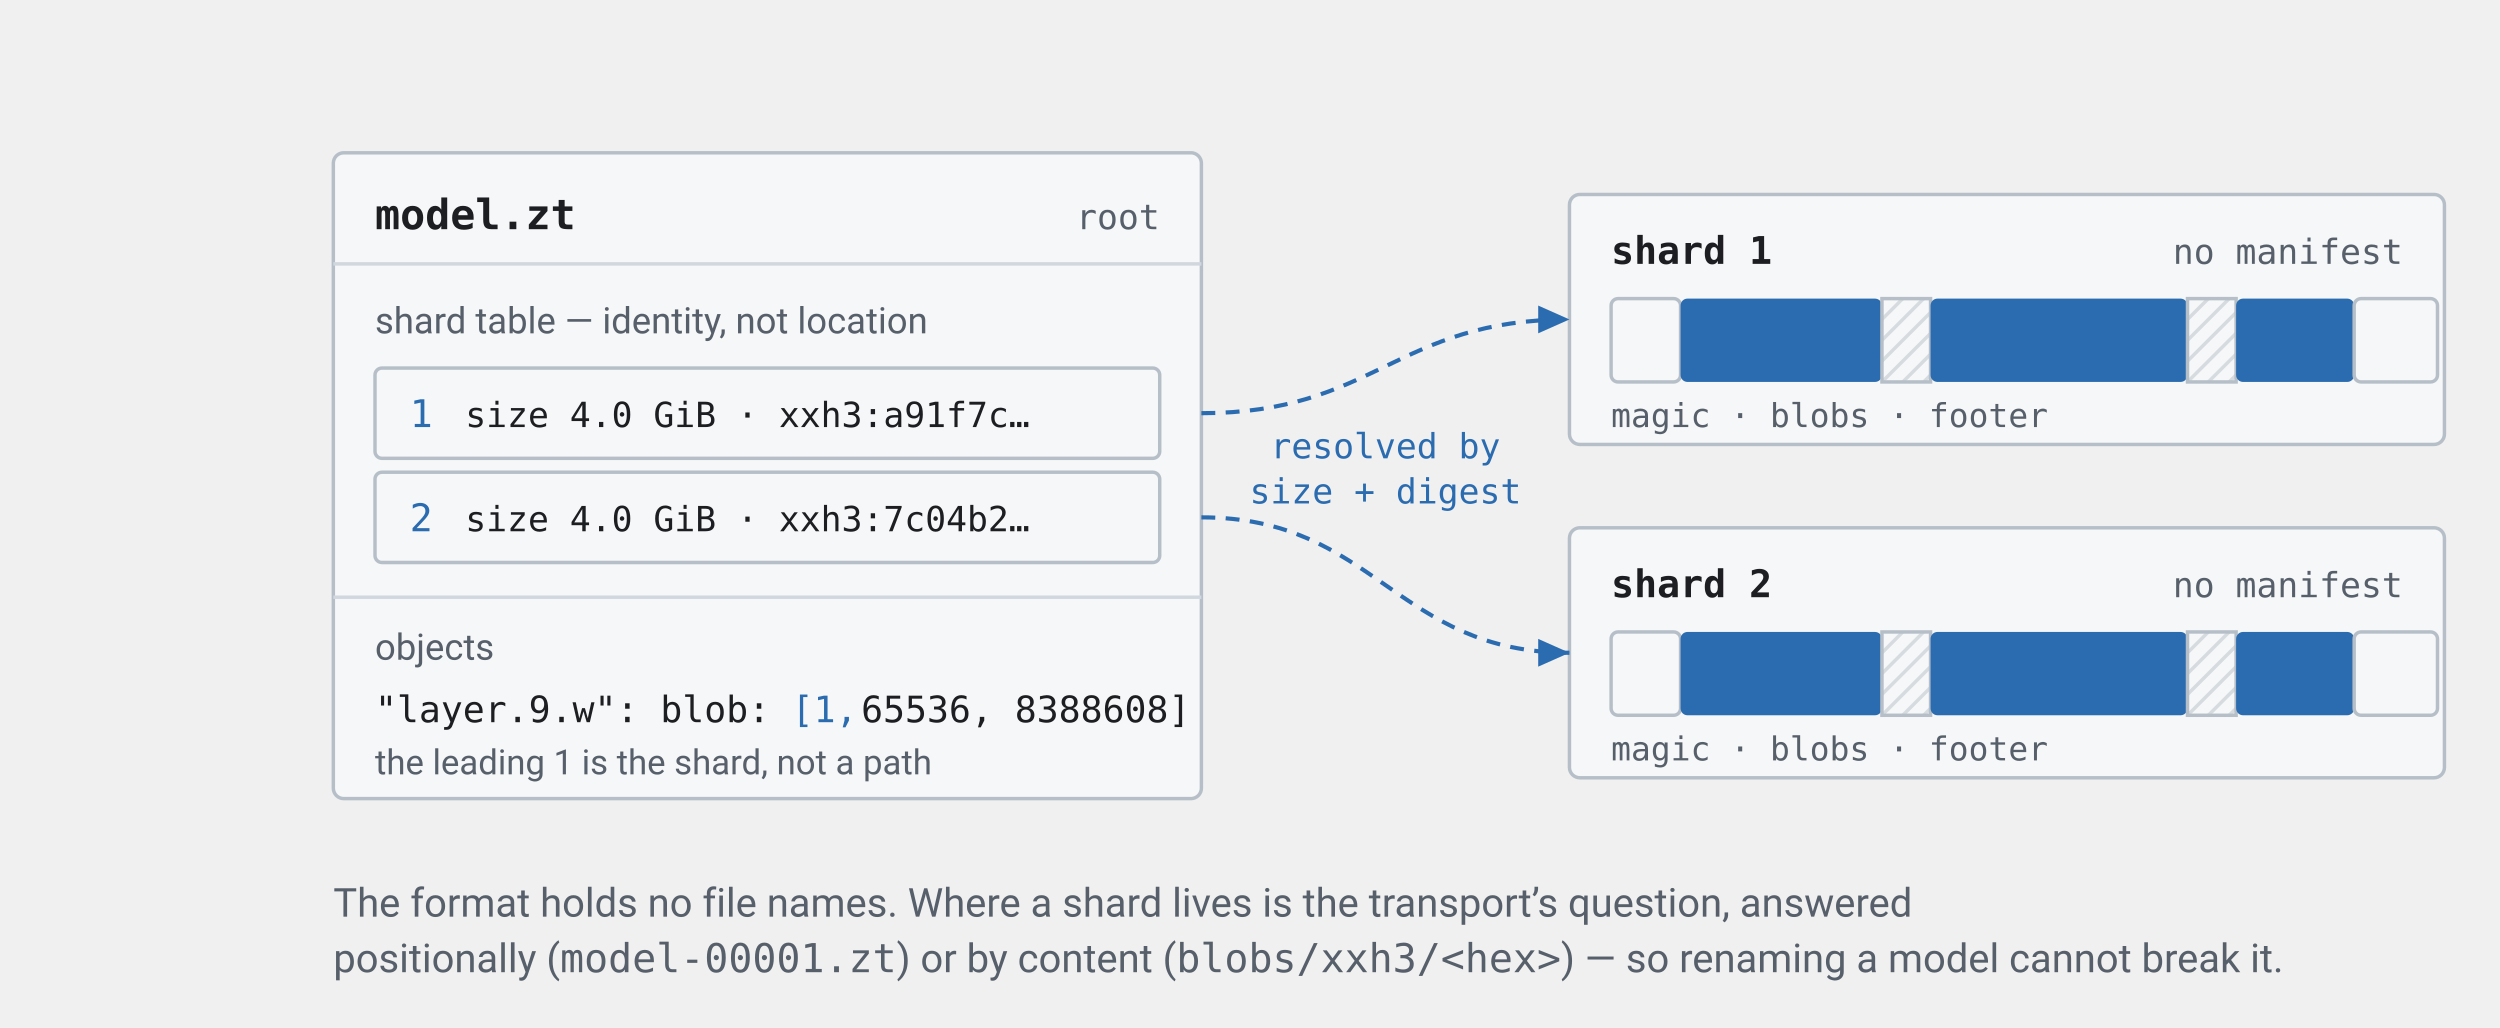
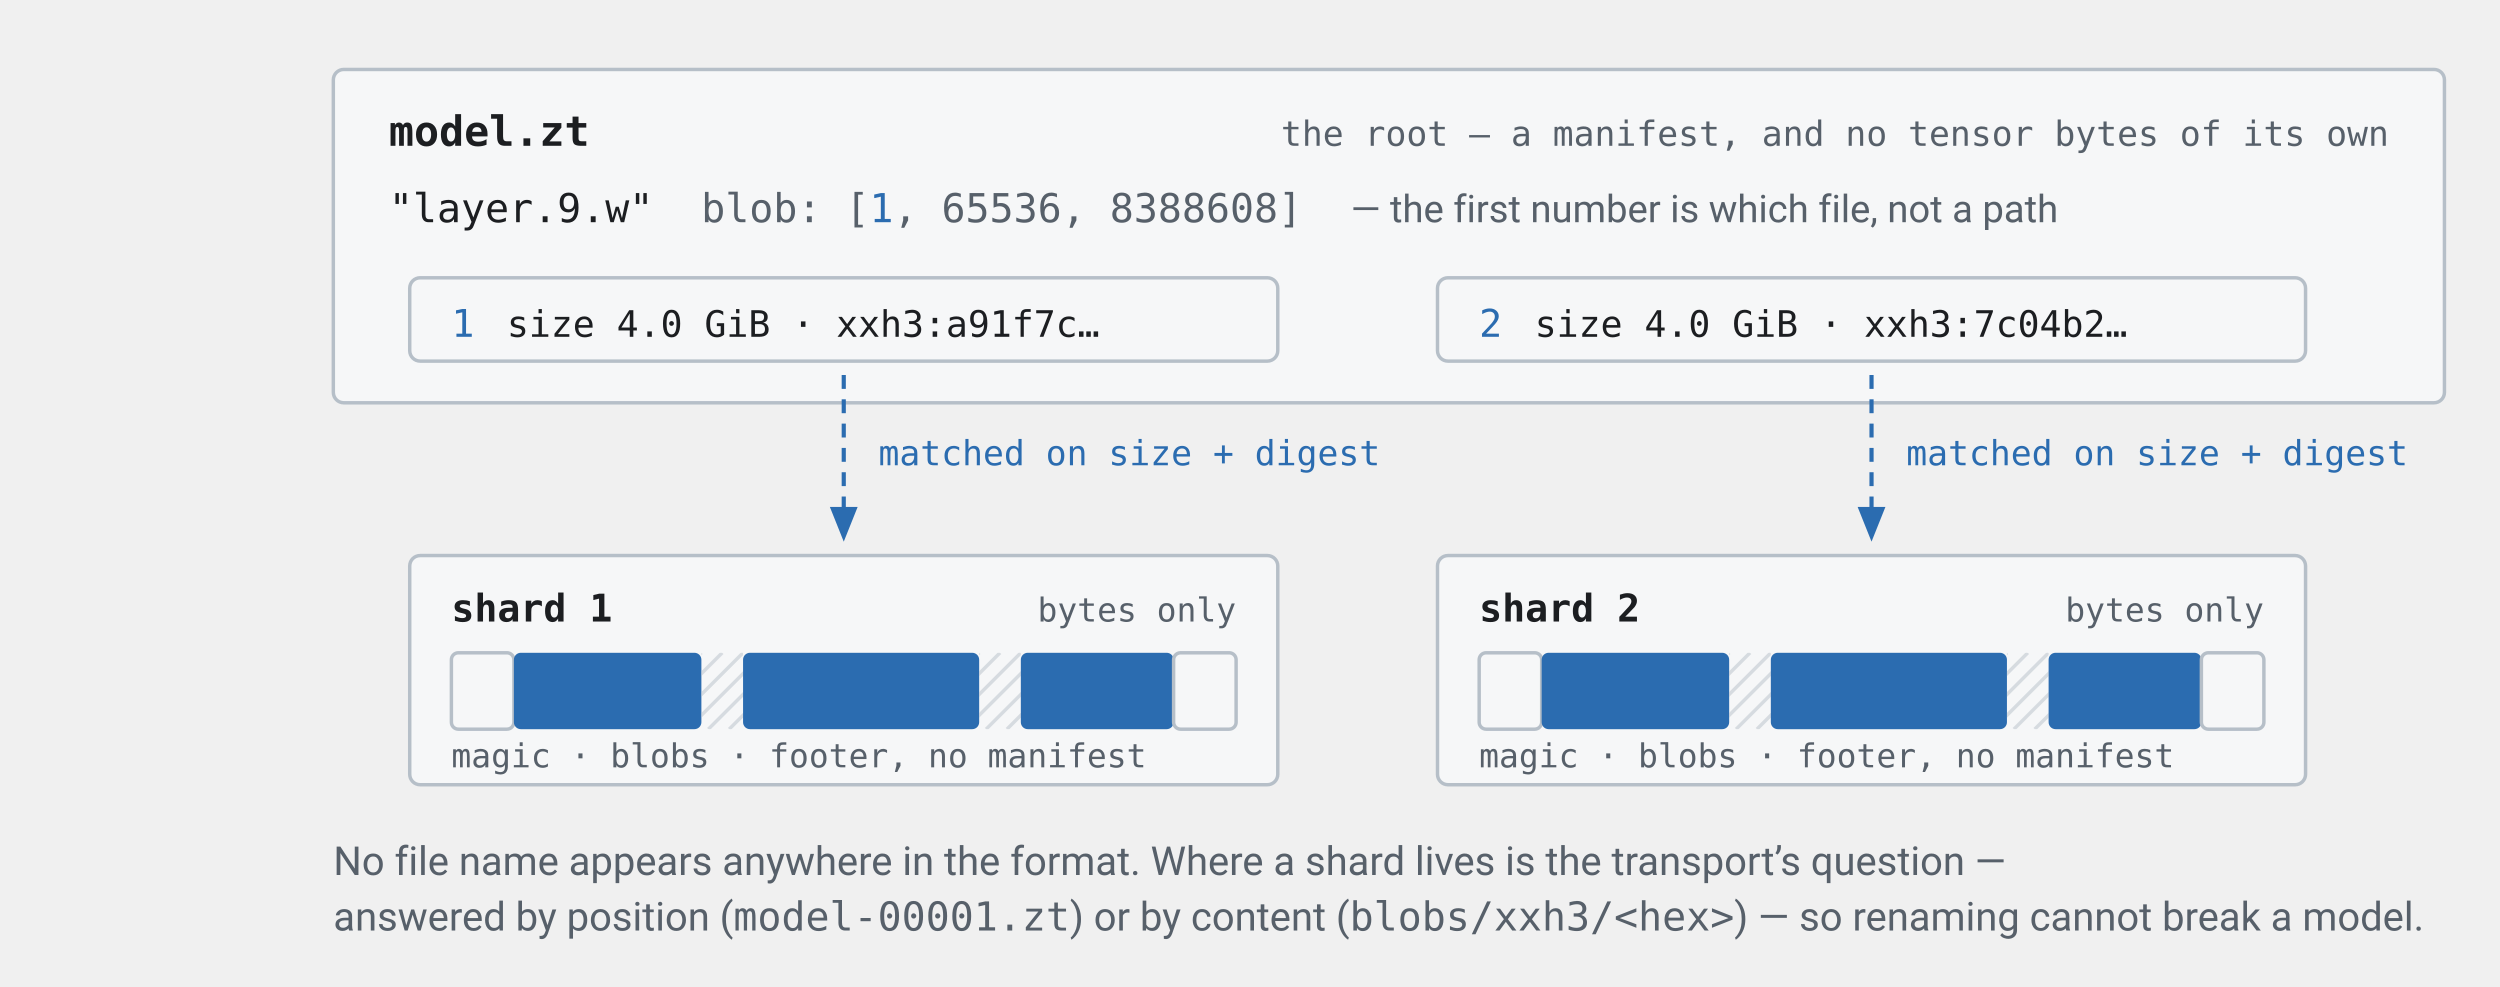
- <svg xmlns="http://www.w3.org/2000/svg" viewBox="0 0 720 296" width="720" height="296" role="img" aria-label="A root .zt file whose shard table lists each shard by size and digest rather than by name, and whose blob references begin with a shard index. The shards themselves are containers with no manifest.">
+ <svg xmlns="http://www.w3.org/2000/svg" viewBox="0 0 720 284" width="720" height="284" role="img" aria-label="A root .zt file whose shard table lists each shard by size and digest rather than by name. Each table row points down to the shard file it matches. The shards hold bytes and no manifest.">
  <style>
    text { font-family: system-ui, -apple-system, "Segoe UI", Roboto, sans-serif; }
    .mono { font-family: ui-monospace, SFMono-Regular, Menlo, Consolas, monospace; }
    .fg { fill: #1c1e21; }
    .dim { fill: #57606a; }
    .rule { stroke: #d0d7de; }
    .edge { stroke: #b6bfc8; }
    .fill-alt { fill: #f6f7f8; }
    .accent { fill: #2b6cb0; }
    .accent-s { stroke: #2b6cb0; }
    .on-accent { fill: #ffffff; }
    .pad { stroke: #b6bfc8; }
    @media (prefers-color-scheme: dark) {
      .fg { fill: #e3e3e3; }
      .dim { fill: #a8a8a8; }
      .rule { stroke: #3a3b3f; }
      .edge { stroke: #4d4e53; }
      .fill-alt { fill: #242526; }
      .accent { fill: #78a9e0; }
      .accent-s { stroke: #78a9e0; }
      .on-accent { fill: #1b1b1d; }
      .pad { stroke: #4d4e53; }
    }
  </style>
-   <rect x="96" y="44" width="250" height="186" rx="3" class="fill-alt edge" stroke-width="1" />
-   <text class="mono fg" x="108" y="66" font-size="12" font-weight="600">model.zt</text>
-   <text class="mono dim" x="334" y="66" font-size="10" text-anchor="end">root</text>
-   <line class="rule" x1="96" y1="76" x2="346" y2="76" />
-   <text class="dim" x="108" y="96" font-size="10.5">shard table — identity, not location</text>
-   <rect x="108" y="106" width="226" height="26" rx="2" fill="none" class="edge" stroke-width="1" />
-   <text class="mono accent" x="118" y="123" font-size="11">1</text>
-   <text class="mono fg" x="134" y="123" font-size="10">size 4.0 GiB · xxh3:a91f7c…</text>
-   <rect x="108" y="136" width="226" height="26" rx="2" fill="none" class="edge" stroke-width="1" />
-   <text class="mono accent" x="118" y="153" font-size="11">2</text>
-   <text class="mono fg" x="134" y="153" font-size="10">size 4.0 GiB · xxh3:7c04b2…</text>
-   <line class="rule" x1="96" y1="172" x2="346" y2="172" />
-   <text class="dim" x="108" y="190" font-size="10.5">objects</text>
-   <text class="mono fg" x="108" y="208" font-size="10.5" xml:space="preserve">"layer.9.w": blob:</text>
-   <text class="mono accent" x="228" y="208" font-size="10.5">[1,</text>
-   <text class="mono fg" x="248" y="208" font-size="10.5">65536, 8388608]</text>
-   <text class="dim" x="108" y="223" font-size="10">the leading 1 is the shard, not a path</text>
-   <rect x="452" y="56" width="252" height="72" rx="3" class="fill-alt edge" stroke-width="1" />
-   <text class="mono fg" x="464" y="76" font-size="11" font-weight="600">shard 1</text>
-   <text class="mono dim" x="692" y="76" font-size="10" text-anchor="end">no manifest</text>
-   <rect x="464" y="86" width="20" height="24" rx="2" fill="none" class="edge" stroke-width="1" />
-   <rect class="accent" x="484" y="86" width="58" height="24" rx="2" />
-   <clipPath id="s0542">
-     <rect x="542" y="86" width="14" height="24" />
+   <rect x="96" y="20" width="608" height="96" rx="3" class="fill-alt edge" stroke-width="1" />
+   <text class="mono fg" x="112" y="42" font-size="12" font-weight="600">model.zt</text>
+   <text class="mono dim" x="688" y="42" font-size="10" text-anchor="end">the root — a manifest, and no tensor bytes of its own</text>
+   <text class="mono fg" x="112.0" y="64" font-size="11.5" xml:space="preserve">"layer.9.w"</text>
+   <text class="mono dim" x="188.1" y="64" font-size="11.5" xml:space="preserve">  blob: [</text>
+   <text class="mono accent" x="250.4" y="64" font-size="11.5" xml:space="preserve">1</text>
+   <text class="mono dim" x="257.3" y="64" font-size="11.5" xml:space="preserve">, 65536, 8388608]</text>
+   <text class="dim" x="389.0" y="64" font-size="11">— the first number is which file, not a path</text>
+   <rect x="118" y="80" width="250" height="24" rx="3" fill="none" class="edge" stroke-width="1" />
+   <text class="mono accent" x="130" y="97" font-size="11">1</text>
+   <text class="mono fg" x="146" y="97" font-size="10.5">size 4.0 GiB · xxh3:a91f7c…</text>
+   <rect x="414" y="80" width="250" height="24" rx="3" fill="none" class="edge" stroke-width="1" />
+   <text class="mono accent" x="426" y="97" font-size="11">2</text>
+   <text class="mono fg" x="442" y="97" font-size="10.5">size 4.0 GiB · xxh3:7c04b2…</text>
+   <text class="dim" x="112" y="104" font-size="0"> </text>
+   <line class="accent-s" x1="243.0" y1="108" x2="243.0" y2="152" stroke-width="1.2" stroke-dasharray="4 3" />
+   <path d="M 239.0 146 L 243.0 156 L 247.0 146 Z" class="accent" />
+   <text class="mono accent" x="253.0" y="134" font-size="10">matched on size + digest</text>
+   <line class="accent-s" x1="539.0" y1="108" x2="539.0" y2="152" stroke-width="1.2" stroke-dasharray="4 3" />
+   <path d="M 535.0 146 L 539.0 156 L 543.0 146 Z" class="accent" />
+   <text class="mono accent" x="549.0" y="134" font-size="10">matched on size + digest</text>
+   <rect x="118.0" y="160" width="250" height="66" rx="3" class="fill-alt edge" stroke-width="1" />
+   <text class="mono fg" x="130.0" y="179" font-size="11" font-weight="600">shard 1</text>
+   <text class="mono dim" x="356.0" y="179" font-size="9.5" text-anchor="end">bytes only</text>
+   <rect x="130.0" y="188" width="18" height="22" rx="2" fill="none" class="edge" stroke-width="1" />
+   <rect class="accent" x="148.0" y="188" width="54" height="22" rx="2" />
+   <clipPath id="t0202">
+     <rect x="202.0" y="188" width="12" height="22" />
  </clipPath>
-   <g class="pad" stroke-width="1" opacity="0.5" clip-path="url(#s0542)">
-     <line x1="518" y1="110" x2="542" y2="86" />
-     <line x1="524" y1="110" x2="548" y2="86" />
-     <line x1="530" y1="110" x2="554" y2="86" />
-     <line x1="536" y1="110" x2="560" y2="86" />
-     <line x1="542" y1="110" x2="566" y2="86" />
-     <line x1="548" y1="110" x2="572" y2="86" />
-     <line x1="554" y1="110" x2="578" y2="86" />
-     <line x1="560" y1="110" x2="584" y2="86" />
-     <line x1="566" y1="110" x2="590" y2="86" />
-     <line x1="572" y1="110" x2="596" y2="86" />
-     <line x1="578" y1="110" x2="602" y2="86" />
+   <g class="pad" stroke-width="1" opacity="0.5" clip-path="url(#t0202)">
+     <line x1="180.0" y1="210" x2="202.0" y2="188" />
+     <line x1="186.0" y1="210" x2="208.0" y2="188" />
+     <line x1="192.0" y1="210" x2="214.0" y2="188" />
+     <line x1="198.0" y1="210" x2="220.0" y2="188" />
+     <line x1="204.0" y1="210" x2="226.0" y2="188" />
+     <line x1="210.0" y1="210" x2="232.0" y2="188" />
+     <line x1="216.0" y1="210" x2="238.0" y2="188" />
+     <line x1="222.0" y1="210" x2="244.0" y2="188" />
+     <line x1="228.0" y1="210" x2="250.0" y2="188" />
+     <line x1="234.0" y1="210" x2="256.0" y2="188" />
  </g>
-   <rect x="542" y="86" width="14" height="24" fill="none" class="edge" stroke-width="1" />
-   <rect class="accent" x="556" y="86" width="74" height="24" rx="2" />
-   <clipPath id="s0630">
-     <rect x="630" y="86" width="14" height="24" />
+   <rect class="accent" x="214.0" y="188" width="68" height="22" rx="2" />
+   <clipPath id="t0282">
+     <rect x="282.0" y="188" width="12" height="22" />
  </clipPath>
-   <g class="pad" stroke-width="1" opacity="0.5" clip-path="url(#s0630)">
-     <line x1="606" y1="110" x2="630" y2="86" />
-     <line x1="612" y1="110" x2="636" y2="86" />
-     <line x1="618" y1="110" x2="642" y2="86" />
-     <line x1="624" y1="110" x2="648" y2="86" />
-     <line x1="630" y1="110" x2="654" y2="86" />
-     <line x1="636" y1="110" x2="660" y2="86" />
-     <line x1="642" y1="110" x2="666" y2="86" />
-     <line x1="648" y1="110" x2="672" y2="86" />
-     <line x1="654" y1="110" x2="678" y2="86" />
-     <line x1="660" y1="110" x2="684" y2="86" />
-     <line x1="666" y1="110" x2="690" y2="86" />
+   <g class="pad" stroke-width="1" opacity="0.5" clip-path="url(#t0282)">
+     <line x1="260.0" y1="210" x2="282.0" y2="188" />
+     <line x1="266.0" y1="210" x2="288.0" y2="188" />
+     <line x1="272.0" y1="210" x2="294.0" y2="188" />
+     <line x1="278.0" y1="210" x2="300.0" y2="188" />
+     <line x1="284.0" y1="210" x2="306.0" y2="188" />
+     <line x1="290.0" y1="210" x2="312.0" y2="188" />
+     <line x1="296.0" y1="210" x2="318.0" y2="188" />
+     <line x1="302.0" y1="210" x2="324.0" y2="188" />
+     <line x1="308.0" y1="210" x2="330.0" y2="188" />
+     <line x1="314.0" y1="210" x2="336.0" y2="188" />
  </g>
-   <rect x="630" y="86" width="14" height="24" fill="none" class="edge" stroke-width="1" />
-   <rect class="accent" x="644" y="86" width="34" height="24" rx="2" />
-   <rect x="678" y="86" width="24" height="24" rx="2" fill="none" class="edge" stroke-width="1" />
-   <text class="mono dim" x="464" y="123" font-size="9.5">magic · blobs · footer</text>
-   <rect x="452" y="152" width="252" height="72" rx="3" class="fill-alt edge" stroke-width="1" />
-   <text class="mono fg" x="464" y="172" font-size="11" font-weight="600">shard 2</text>
-   <text class="mono dim" x="692" y="172" font-size="10" text-anchor="end">no manifest</text>
-   <rect x="464" y="182" width="20" height="24" rx="2" fill="none" class="edge" stroke-width="1" />
-   <rect class="accent" x="484" y="182" width="58" height="24" rx="2" />
-   <clipPath id="s1542">
-     <rect x="542" y="182" width="14" height="24" />
+   <rect class="accent" x="294.0" y="188" width="44" height="22" rx="2" />
+   <rect x="338.0" y="188" width="18" height="22" rx="2" fill="none" class="edge" stroke-width="1" />
+   <text class="mono dim" x="130.0" y="221" font-size="9.5">magic · blobs · footer, no manifest</text>
+   <rect x="414.0" y="160" width="250" height="66" rx="3" class="fill-alt edge" stroke-width="1" />
+   <text class="mono fg" x="426.0" y="179" font-size="11" font-weight="600">shard 2</text>
+   <text class="mono dim" x="652.0" y="179" font-size="9.5" text-anchor="end">bytes only</text>
+   <rect x="426.0" y="188" width="18" height="22" rx="2" fill="none" class="edge" stroke-width="1" />
+   <rect class="accent" x="444.0" y="188" width="54" height="22" rx="2" />
+   <clipPath id="t1498">
+     <rect x="498.0" y="188" width="12" height="22" />
  </clipPath>
-   <g class="pad" stroke-width="1" opacity="0.5" clip-path="url(#s1542)">
-     <line x1="518" y1="206" x2="542" y2="182" />
-     <line x1="524" y1="206" x2="548" y2="182" />
-     <line x1="530" y1="206" x2="554" y2="182" />
-     <line x1="536" y1="206" x2="560" y2="182" />
-     <line x1="542" y1="206" x2="566" y2="182" />
-     <line x1="548" y1="206" x2="572" y2="182" />
-     <line x1="554" y1="206" x2="578" y2="182" />
-     <line x1="560" y1="206" x2="584" y2="182" />
-     <line x1="566" y1="206" x2="590" y2="182" />
-     <line x1="572" y1="206" x2="596" y2="182" />
-     <line x1="578" y1="206" x2="602" y2="182" />
+   <g class="pad" stroke-width="1" opacity="0.5" clip-path="url(#t1498)">
+     <line x1="476.0" y1="210" x2="498.0" y2="188" />
+     <line x1="482.0" y1="210" x2="504.0" y2="188" />
+     <line x1="488.0" y1="210" x2="510.0" y2="188" />
+     <line x1="494.0" y1="210" x2="516.0" y2="188" />
+     <line x1="500.0" y1="210" x2="522.0" y2="188" />
+     <line x1="506.0" y1="210" x2="528.0" y2="188" />
+     <line x1="512.0" y1="210" x2="534.0" y2="188" />
+     <line x1="518.0" y1="210" x2="540.0" y2="188" />
+     <line x1="524.0" y1="210" x2="546.0" y2="188" />
+     <line x1="530.0" y1="210" x2="552.0" y2="188" />
  </g>
-   <rect x="542" y="182" width="14" height="24" fill="none" class="edge" stroke-width="1" />
-   <rect class="accent" x="556" y="182" width="74" height="24" rx="2" />
-   <clipPath id="s1630">
-     <rect x="630" y="182" width="14" height="24" />
+   <rect class="accent" x="510.0" y="188" width="68" height="22" rx="2" />
+   <clipPath id="t1578">
+     <rect x="578.0" y="188" width="12" height="22" />
  </clipPath>
-   <g class="pad" stroke-width="1" opacity="0.5" clip-path="url(#s1630)">
-     <line x1="606" y1="206" x2="630" y2="182" />
-     <line x1="612" y1="206" x2="636" y2="182" />
-     <line x1="618" y1="206" x2="642" y2="182" />
-     <line x1="624" y1="206" x2="648" y2="182" />
-     <line x1="630" y1="206" x2="654" y2="182" />
-     <line x1="636" y1="206" x2="660" y2="182" />
-     <line x1="642" y1="206" x2="666" y2="182" />
-     <line x1="648" y1="206" x2="672" y2="182" />
-     <line x1="654" y1="206" x2="678" y2="182" />
-     <line x1="660" y1="206" x2="684" y2="182" />
-     <line x1="666" y1="206" x2="690" y2="182" />
+   <g class="pad" stroke-width="1" opacity="0.5" clip-path="url(#t1578)">
+     <line x1="556.0" y1="210" x2="578.0" y2="188" />
+     <line x1="562.0" y1="210" x2="584.0" y2="188" />
+     <line x1="568.0" y1="210" x2="590.0" y2="188" />
+     <line x1="574.0" y1="210" x2="596.0" y2="188" />
+     <line x1="580.0" y1="210" x2="602.0" y2="188" />
+     <line x1="586.0" y1="210" x2="608.0" y2="188" />
+     <line x1="592.0" y1="210" x2="614.0" y2="188" />
+     <line x1="598.0" y1="210" x2="620.0" y2="188" />
+     <line x1="604.0" y1="210" x2="626.0" y2="188" />
+     <line x1="610.0" y1="210" x2="632.0" y2="188" />
  </g>
-   <rect x="630" y="182" width="14" height="24" fill="none" class="edge" stroke-width="1" />
-   <rect class="accent" x="644" y="182" width="34" height="24" rx="2" />
-   <rect x="678" y="182" width="24" height="24" rx="2" fill="none" class="edge" stroke-width="1" />
-   <text class="mono dim" x="464" y="219" font-size="9.5">magic · blobs · footer</text>
-   <path d="M 346 119 C 396 119, 402 92, 452 92" fill="none" class="accent-s" stroke-width="1.2" stroke-dasharray="4 3" />
-   <path d="M 443 88 L 452 92 L 443 96 Z" class="accent" />
-   <path d="M 346 149 C 396 149, 402 188, 452 188" fill="none" class="accent-s" stroke-width="1.2" stroke-dasharray="4 3" />
-   <path d="M 443 184 L 452 188 L 443 192 Z" class="accent" />
-   <text class="mono accent" x="399" y="132" font-size="10" text-anchor="middle">resolved by</text>
-   <text class="mono accent" x="399" y="145" font-size="10" text-anchor="middle">size + digest</text>
-   <text class="dim" x="96" y="264" font-size="11.5">The format holds no file names. Where a shard lives is the transport’s question, answered</text>
-   <text class="dim" x="96" y="280" font-size="11.5">positionally (<tspan class="mono">model-00001.zt</tspan>) or by content (<tspan class="mono">blobs/xxh3/&lt;hex&gt;</tspan>) — so renaming a model cannot break it.</text>
+   <rect class="accent" x="590.0" y="188" width="44" height="22" rx="2" />
+   <rect x="634.0" y="188" width="18" height="22" rx="2" fill="none" class="edge" stroke-width="1" />
+   <text class="mono dim" x="426.0" y="221" font-size="9.5">magic · blobs · footer, no manifest</text>
+   <text class="dim" x="96" y="252" font-size="11.5">No file name appears anywhere in the format. Where a shard lives is the transport’s question —</text>
+   <text class="dim" x="96" y="268" font-size="11.5">answered by position (<tspan class="mono">model-00001.zt</tspan>) or by content (<tspan class="mono">blobs/xxh3/&lt;hex&gt;</tspan>) — so renaming cannot break a model.</text>
</svg>
